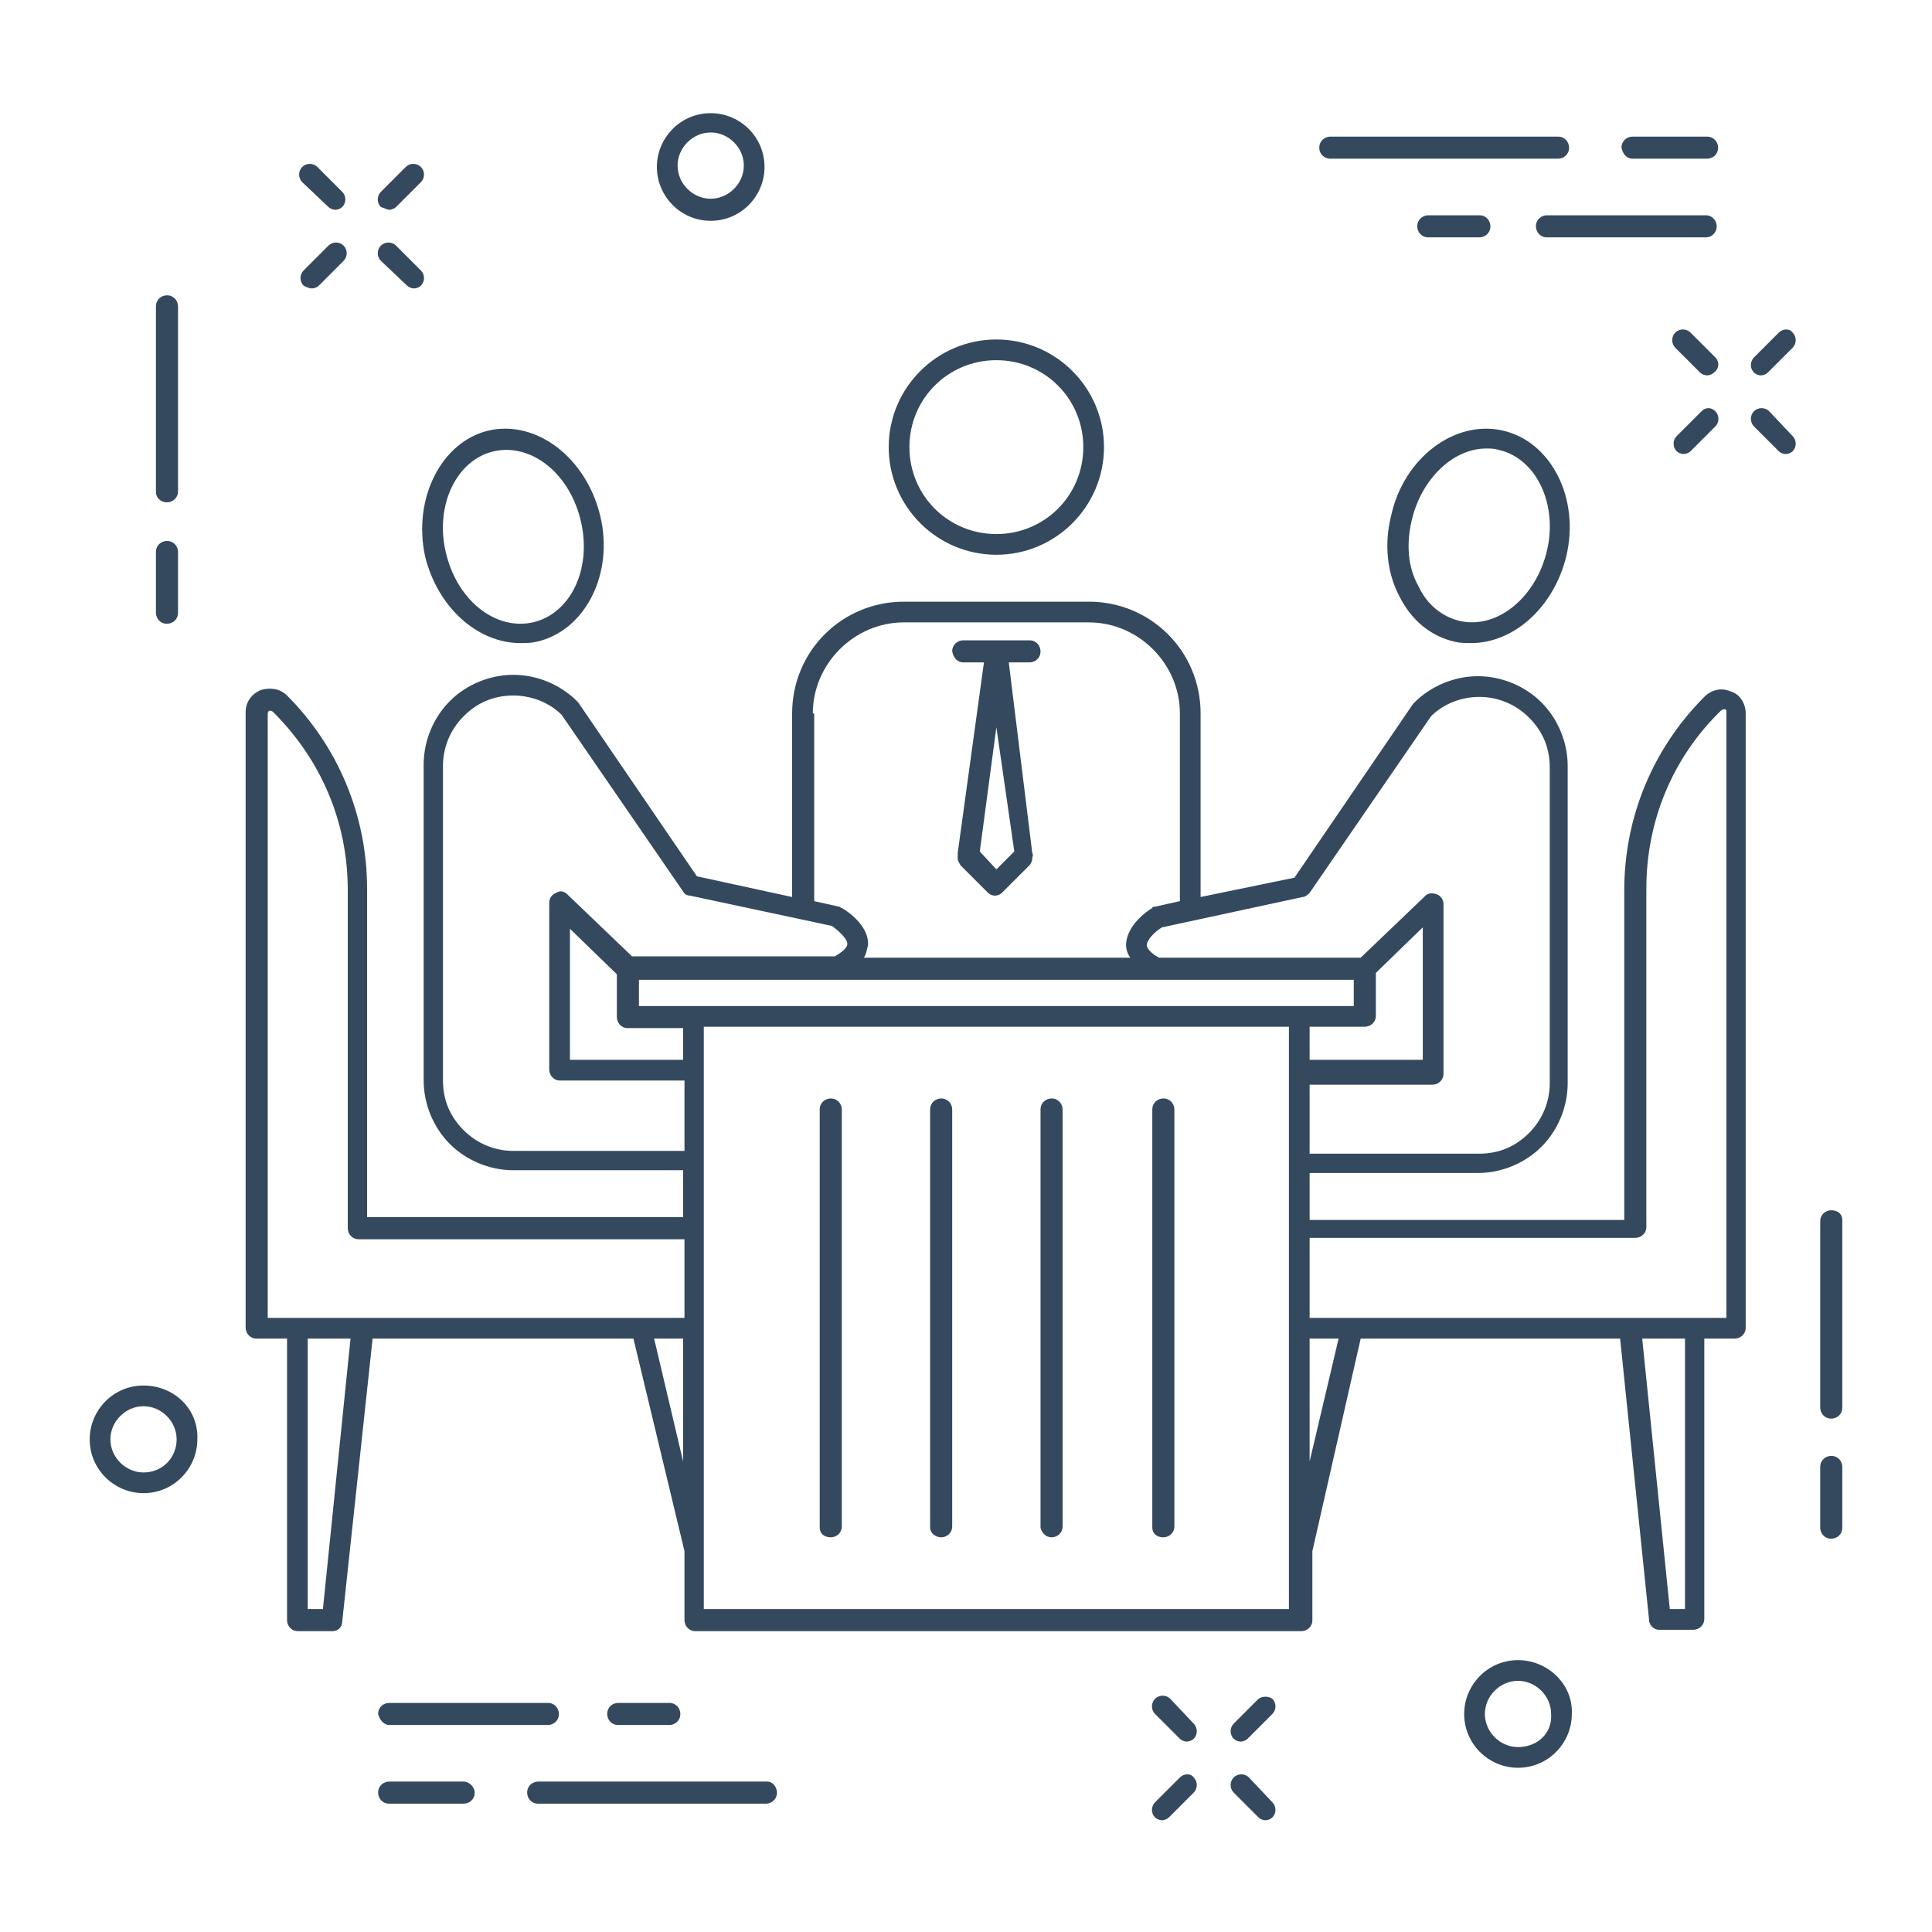
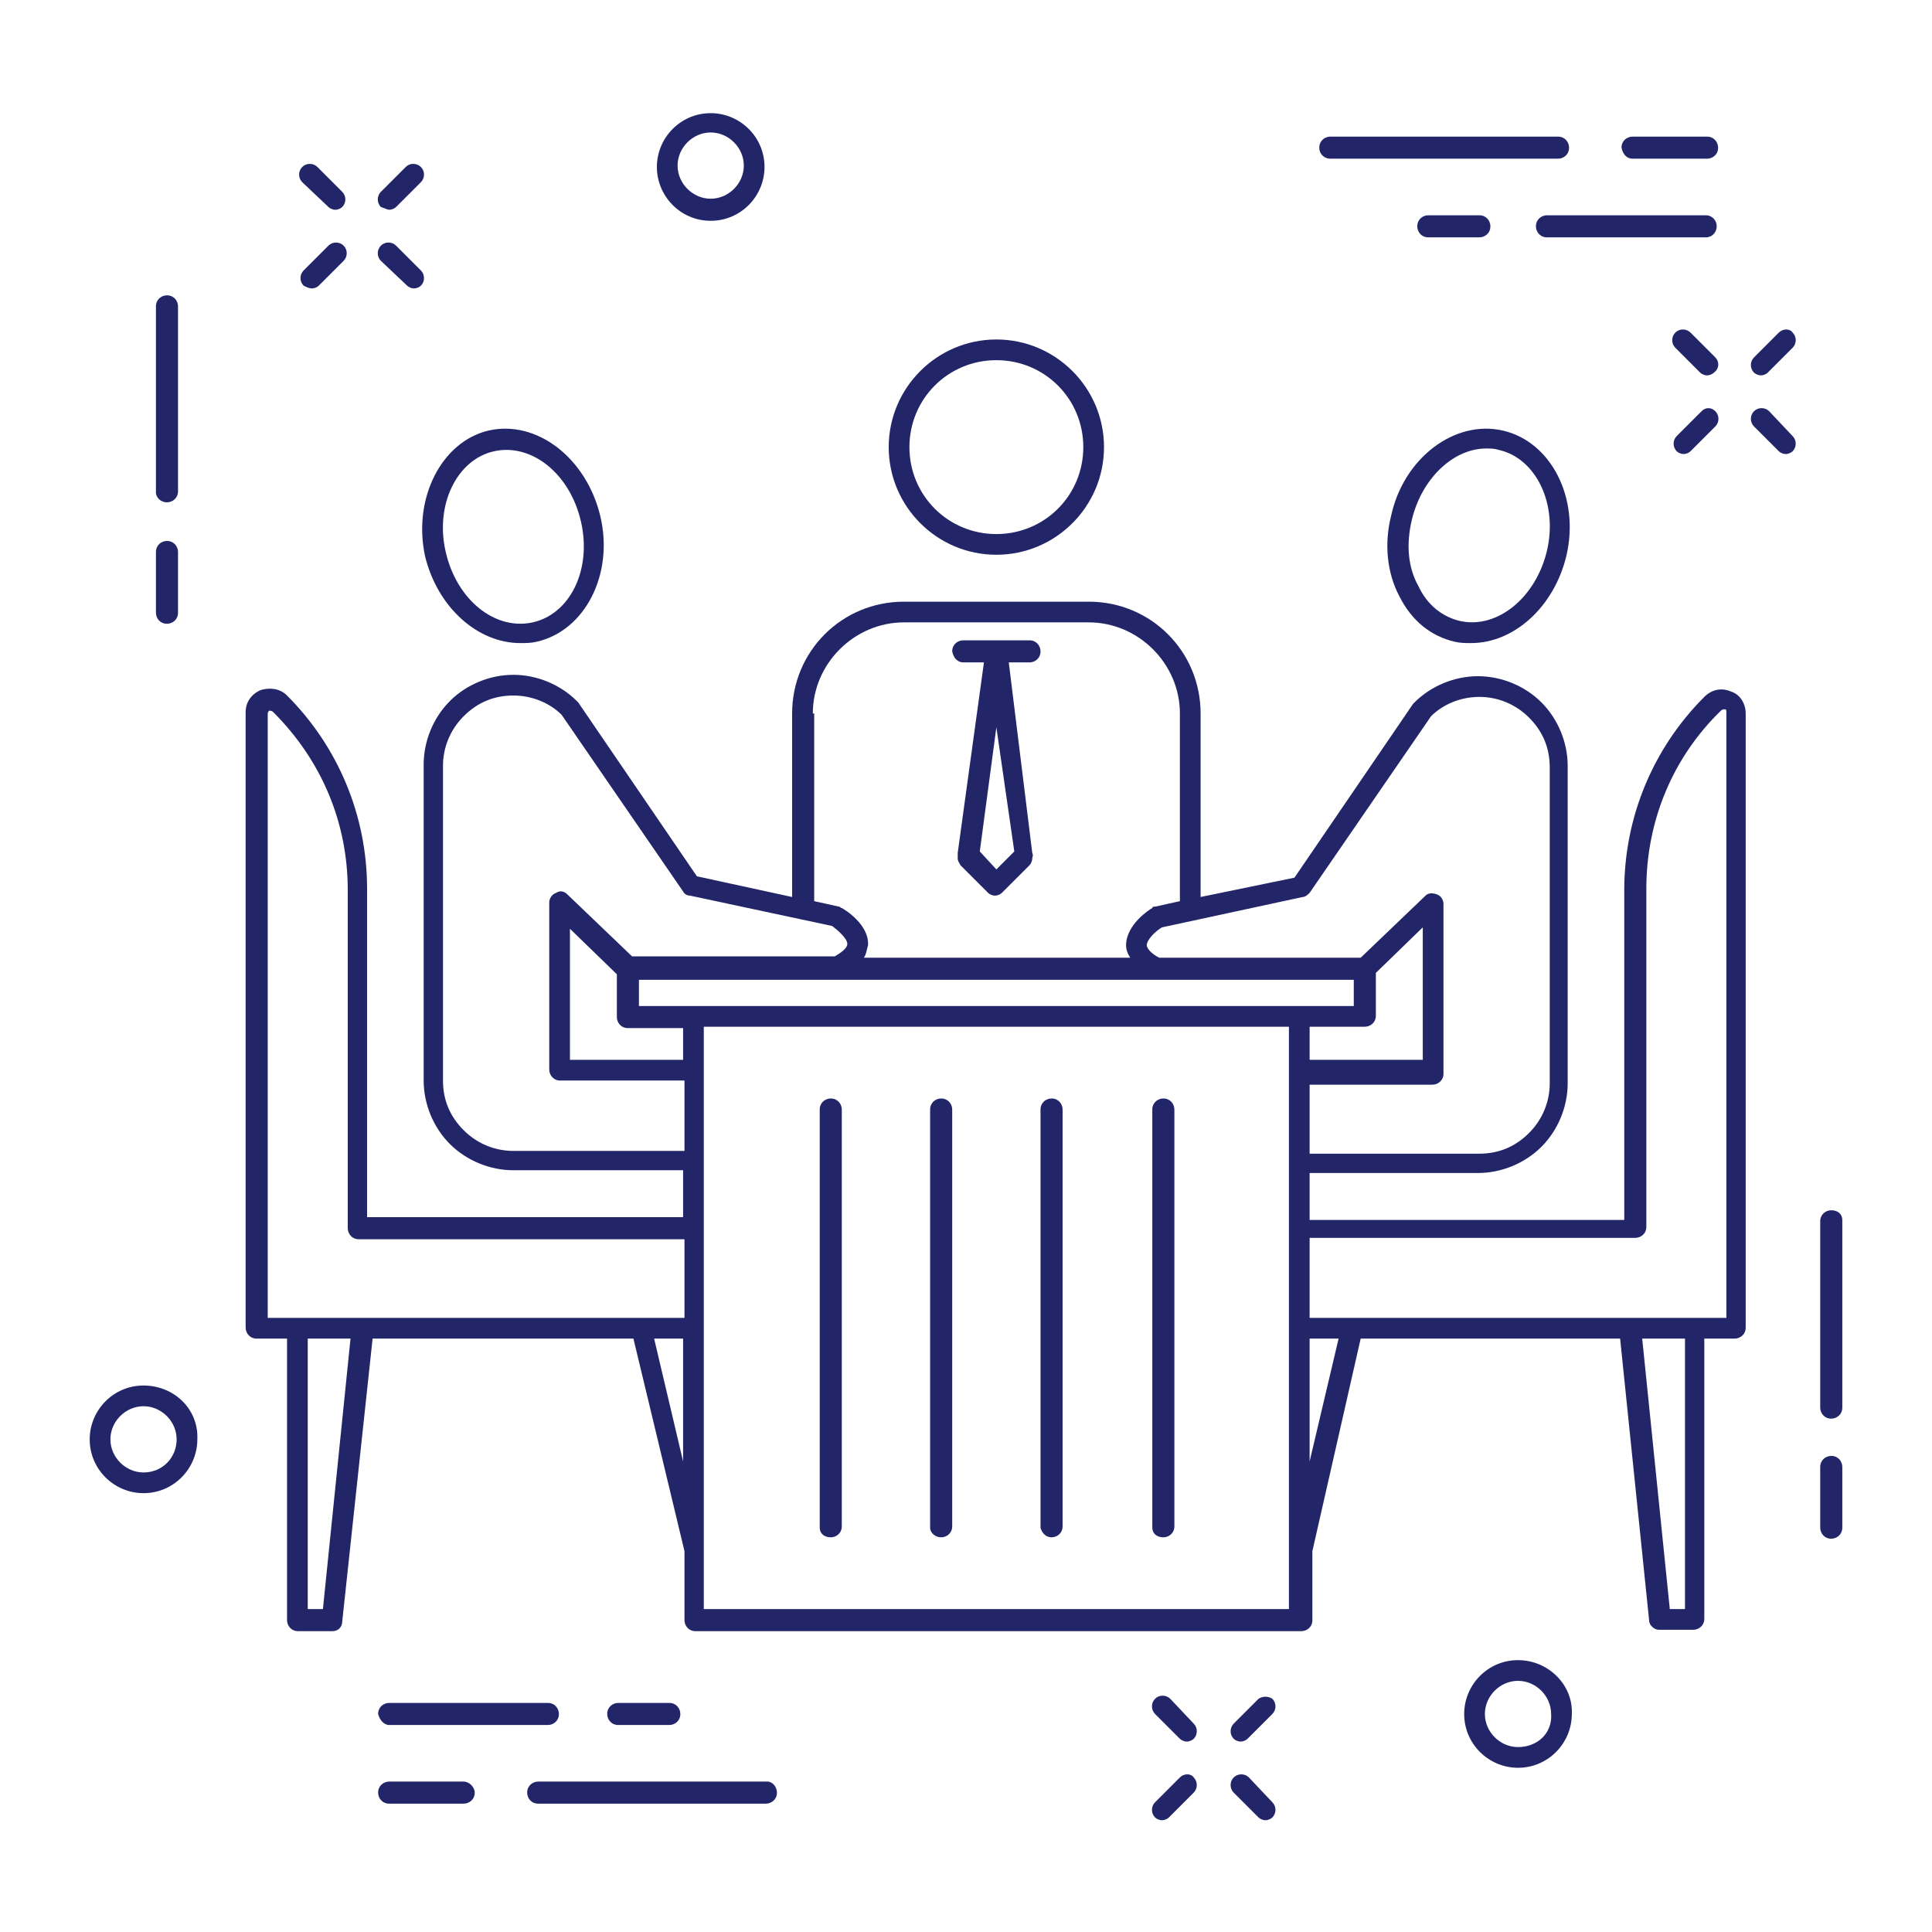
<svg xmlns="http://www.w3.org/2000/svg" width="140px" height="140px" viewBox="0 0 140 140" version="1.1">
  <defs />
-   <g id="Page-1" stroke="none" stroke-width="1" fill="#34495e" fill-rule="evenodd">
-     <g id="advisory-board" fill-rule="nonzero" fill="#34495e">
+   <g id="Page-1" stroke="none" stroke-width="1" fill="#222669" fill-rule="evenodd">
+     <g id="advisory-board" fill-rule="nonzero" fill="#222669">
      <g id="noun_749626_cc" transform="translate(6, 8)">
        <g id="Page-1">
          <g>
            <g id="noun_749626_cc">
              <g id="Group">
                <path d="M6.1,28.4 C6.5,28.4 6.9,28.1 6.9,27.6 L6.9,14.2 C6.9,13.8 6.6,13.4 6.1,13.4 C5.7,13.4 5.3,13.7 5.3,14.2 L5.3,27.7 C5.3,28 5.6,28.4 6.1,28.4 Z" id="Shape" />
                <path d="M6.1,37.2 C6.5,37.2 6.9,36.9 6.9,36.4 L6.9,32 C6.9,31.6 6.6,31.2 6.1,31.2 C5.7,31.2 5.3,31.5 5.3,32 L5.3,36.4 C5.3,36.8 5.6,37.2 6.1,37.2 Z" id="Shape" />
                <path d="M126.7,79.7 C126.3,79.7 125.9,80 125.9,80.5 L125.9,94 C125.9,94.4 126.2,94.8 126.7,94.8 C127.1,94.8 127.5,94.5 127.5,94 L127.5,80.4 C127.5,80 127.2,79.7 126.7,79.7 Z" id="Shape" />
                <path d="M126.7,97.5 C126.3,97.5 125.9,97.8 125.9,98.3 L125.9,102.7 C125.9,103.1 126.2,103.5 126.7,103.5 C127.1,103.5 127.5,103.2 127.5,102.7 L127.5,98.3 C127.5,97.9 127.2,97.5 126.7,97.5 Z" id="Shape" />
                <path d="M17.8,7 C17.9,7.1 18.1,7.2 18.3,7.2 C18.5,7.2 18.7,7.1 18.8,7 C19.1,6.7 19.1,6.2 18.8,5.9 L17,4.1 C16.7,3.8 16.2,3.8 15.9,4.1 C15.6,4.4 15.6,4.9 15.9,5.2 L17.8,7 Z" id="Shape" />
                <path d="M23.5,12.7 C23.6,12.8 23.8,12.9 24,12.9 C24.2,12.9 24.4,12.8 24.5,12.7 C24.8,12.4 24.8,11.9 24.5,11.6 L22.7,9.8 C22.4,9.5 21.9,9.5 21.6,9.8 C21.3,10.1 21.3,10.6 21.6,10.9 L23.5,12.7 Z" id="Shape" />
                <path d="M16.6,12.9 C16.8,12.9 17,12.8 17.1,12.7 L18.9,10.9 C19.2,10.6 19.2,10.1 18.9,9.8 C18.6,9.5 18.1,9.5 17.8,9.8 L16,11.6 C15.7,11.9 15.7,12.4 16,12.7 C16.2,12.8 16.4,12.9 16.6,12.9 Z" id="Shape" />
                <path d="M22.2,7.2 C22.4,7.2 22.6,7.1 22.7,7 L24.5,5.2 C24.8,4.9 24.8,4.4 24.5,4.1 C24.2,3.8 23.7,3.8 23.4,4.1 L21.6,5.9 C21.3,6.2 21.3,6.7 21.6,7 C21.9,7.1 22.1,7.2 22.2,7.2 Z" id="Shape" />
                <path d="M78.8,115.1 C78.5,114.8 78,114.8 77.7,115.1 C77.4,115.4 77.4,115.9 77.7,116.2 L79.5,118 C79.6,118.1 79.8,118.2 80,118.2 C80.2,118.2 80.4,118.1 80.5,118 C80.8,117.7 80.8,117.2 80.5,116.9 L78.8,115.1 Z" id="Shape" />
                <path d="M84.5,120.8 C84.2,120.5 83.7,120.5 83.4,120.8 C83.1,121.1 83.1,121.6 83.4,121.9 L85.2,123.7 C85.3,123.8 85.5,123.9 85.7,123.9 C85.9,123.9 86.1,123.8 86.2,123.7 C86.5,123.4 86.5,122.9 86.2,122.6 L84.5,120.8 Z" id="Shape" />
                <path d="M79.5,120.8 L77.7,122.6 C77.4,122.9 77.4,123.4 77.7,123.7 C77.8,123.8 78,123.9 78.2,123.9 C78.4,123.9 78.6,123.8 78.7,123.7 L80.5,121.9 C80.8,121.6 80.8,121.1 80.5,120.8 C80.3,120.5 79.8,120.5 79.5,120.8 Z" id="Shape" />
                <path d="M85.2,115.1 L83.4,116.9 C83.1,117.2 83.1,117.7 83.4,118 C83.5,118.1 83.7,118.2 83.9,118.2 C84.1,118.2 84.3,118.1 84.4,118 L86.2,116.2 C86.5,115.9 86.5,115.4 86.2,115.1 C85.9,114.9 85.5,114.9 85.2,115.1 Z" id="Shape" />
                <path d="M118.3,17.9 L116.5,16.1 C116.2,15.8 115.7,15.8 115.4,16.1 C115.1,16.4 115.1,16.9 115.4,17.2 L117.2,19 C117.3,19.1 117.5,19.2 117.7,19.2 C117.9,19.2 118.1,19.1 118.2,19 C118.6,18.7 118.6,18.2 118.3,17.9 Z" id="Shape" />
                <path d="M122.2,21.8 C121.9,21.5 121.4,21.5 121.1,21.8 C120.8,22.1 120.8,22.6 121.1,22.9 L122.9,24.7 C123,24.8 123.2,24.9 123.4,24.9 C123.6,24.9 123.8,24.8 123.9,24.7 C124.2,24.4 124.2,23.9 123.9,23.6 L122.2,21.8 Z" id="Shape" />
                <path d="M117.3,21.8 L115.5,23.6 C115.2,23.9 115.2,24.4 115.5,24.7 C115.6,24.8 115.8,24.9 116,24.9 C116.2,24.9 116.4,24.8 116.5,24.7 L118.3,22.9 C118.6,22.6 118.6,22.1 118.3,21.8 C118,21.5 117.6,21.5 117.3,21.8 Z" id="Shape" />
                <path d="M122.9,16.1 L121.1,17.9 C120.8,18.2 120.8,18.7 121.1,19 C121.2,19.1 121.4,19.2 121.6,19.2 C121.8,19.2 122,19.1 122.1,19 L123.9,17.2 C124.2,16.9 124.2,16.4 123.9,16.1 C123.7,15.8 123.2,15.8 122.9,16.1 Z" id="Shape" />
                <path d="M45.5,8 C47.7,8 49.4,6.2 49.4,4.1 C49.4,1.9 47.6,0.2 45.5,0.2 C43.3,0.2 41.6,2 41.6,4.1 C41.6,6.2 43.3,8 45.5,8 Z M45.5,1.6 C46.8,1.6 47.9,2.7 47.9,4 C47.9,5.3 46.8,6.4 45.5,6.4 C44.2,6.4 43.1,5.3 43.1,4 C43.1,2.7 44.2,1.6 45.5,1.6 Z" id="Shape" />
                <path d="M104,112.3 C101.8,112.3 100.1,114.1 100.1,116.2 C100.1,118.4 101.9,120.1 104,120.1 C106.2,120.1 107.9,118.3 107.9,116.2 C108,114.1 106.2,112.3 104,112.3 Z M104,118.6 C102.7,118.6 101.6,117.5 101.6,116.2 C101.6,114.9 102.7,113.8 104,113.8 C105.3,113.8 106.4,114.9 106.4,116.2 C106.5,117.6 105.4,118.6 104,118.6 Z" id="Shape" />
                <path d="M4.4,92.4 C2.2,92.4 0.5,94.2 0.5,96.3 C0.5,98.5 2.3,100.2 4.4,100.2 C6.6,100.2 8.3,98.4 8.3,96.3 C8.4,94.1 6.6,92.4 4.4,92.4 Z M4.4,98.7 C3.1,98.7 2,97.6 2,96.3 C2,95 3.1,93.9 4.4,93.9 C5.7,93.9 6.8,95 6.8,96.3 C6.8,97.6 5.8,98.7 4.4,98.7 Z" id="Shape" />
                <path d="M90.4,3.5 L106.9,3.5 C107.3,3.5 107.7,3.2 107.7,2.7 C107.7,2.3 107.4,1.9 106.9,1.9 L90.4,1.9 C90,1.9 89.6,2.2 89.6,2.7 C89.6,3.2 90,3.5 90.4,3.5 Z" id="Shape" />
                <path d="M112.3,3.5 L117.7,3.5 C118.1,3.5 118.5,3.2 118.5,2.7 C118.5,2.3 118.2,1.9 117.7,1.9 L112.3,1.9 C111.9,1.9 111.5,2.2 111.5,2.7 C111.6,3.2 111.9,3.5 112.3,3.5 Z" id="Shape" />
                <path d="M118.4,8.4 C118.4,8 118.1,7.6 117.6,7.6 L106.1,7.6 C105.7,7.6 105.3,7.9 105.3,8.4 C105.3,8.8 105.6,9.2 106.1,9.2 L117.6,9.2 C118.1,9.2 118.4,8.8 118.4,8.4 Z" id="Shape" />
                <path d="M101.2,9.2 C101.6,9.2 102,8.9 102,8.4 C102,8 101.7,7.6 101.2,7.6 L97.5,7.6 C97.1,7.6 96.7,7.9 96.7,8.4 C96.7,8.8 97,9.2 97.5,9.2 L101.2,9.2 Z" id="Shape" />
                <path d="M49.6,121.1 L33,121.1 C32.6,121.1 32.2,121.4 32.2,121.9 C32.2,122.3 32.5,122.7 33,122.7 L49.5,122.7 C49.9,122.7 50.3,122.4 50.3,121.9 C50.3,121.5 50,121.1 49.6,121.1 Z" id="Shape" />
                <path d="M27.6,121.1 L22.2,121.1 C21.8,121.1 21.4,121.4 21.4,121.9 C21.4,122.3 21.7,122.7 22.2,122.7 L27.6,122.7 C28,122.7 28.4,122.4 28.4,121.9 C28.4,121.5 28,121.1 27.6,121.1 Z" id="Shape" />
                <path d="M22.2,117 L33.7,117 C34.1,117 34.5,116.7 34.5,116.2 C34.5,115.8 34.2,115.4 33.7,115.4 L22.2,115.4 C21.8,115.4 21.4,115.7 21.4,116.2 C21.5,116.6 21.8,117 22.2,117 Z" id="Shape" />
                <path d="M42.5,117 C42.9,117 43.3,116.7 43.3,116.2 C43.3,115.8 43,115.4 42.5,115.4 L38.8,115.4 C38.4,115.4 38,115.7 38,116.2 C38,116.6 38.3,117 38.8,117 L42.5,117 Z" id="Shape" />
                <path d="M95.4,35.2 C96.3,37 97.7,38.1 99.4,38.5 C99.8,38.6 100.2,38.6 100.6,38.6 C103.7,38.6 106.6,36 107.5,32.3 L107.5,32.3 C108.5,28.1 106.4,24 102.9,23.2 C99.4,22.4 95.7,25.2 94.8,29.4 C94.3,31.4 94.5,33.5 95.4,35.2 Z M96.3,29.7 C97,26.7 99.3,24.5 101.7,24.5 C102,24.5 102.3,24.5 102.6,24.6 C105.3,25.2 106.9,28.5 106.1,31.9 C105.3,35.3 102.5,37.6 99.8,37 C98.5,36.7 97.4,35.8 96.8,34.5 C96,33.1 95.9,31.4 96.3,29.7 Z" id="Shape" />
                <path d="M119.4,42.1 C118.7,41.8 118,42 117.5,42.5 C113.8,46.2 111.7,51.2 111.7,56.5 L111.7,80.4 L88.9,80.4 L88.9,77 L101.1,77 C102.8,77 104.5,76.3 105.7,75.1 C106.9,73.9 107.6,72.2 107.6,70.5 L107.6,47.5 C107.6,45.8 106.9,44.1 105.7,42.9 C104.5,41.7 102.8,41 101.1,41 C99.4,41 97.7,41.7 96.5,42.9 L96.4,43 L87.8,55.6 L81,57 L81,43.7 C81,39.2 77.4,35.6 72.9,35.6 L59.5,35.6 C55,35.6 51.4,39.2 51.4,43.7 L51.4,57 L44.5,55.5 L35.9,42.9 L35.8,42.8 C34.6,41.6 32.9,40.9 31.2,40.9 C29.5,40.9 27.8,41.6 26.6,42.8 C25.4,44 24.7,45.7 24.7,47.4 L24.7,70.3 C24.7,72 25.4,73.7 26.6,74.9 C27.8,76.1 29.5,76.8 31.2,76.8 L43.5,76.8 L43.5,80.2 L20.6,80.2 L20.6,56.4 C20.6,51.1 18.5,46.1 14.8,42.4 C14.3,41.9 13.6,41.8 12.9,42 C12.2,42.3 11.8,42.9 11.8,43.6 L11.8,88.2 C11.8,88.6 12.1,89 12.6,89 L14.8,89 L14.8,109.4 C14.8,109.8 15.1,110.2 15.6,110.2 L18.1,110.2 C18.5,110.2 18.8,109.9 18.8,109.5 L21,89 L39.9,89 L43.6,104.4 L43.6,109.4 C43.6,109.8 43.9,110.2 44.4,110.2 L88.3,110.2 C88.7,110.2 89.1,109.9 89.1,109.4 L89.1,104.4 L92.6,89 L111.4,89 L113.5,109.4 C113.5,109.8 113.9,110.1 114.2,110.1 L116.7,110.1 C117.1,110.1 117.5,109.8 117.5,109.3 L117.5,89 L119.7,89 C120.1,89 120.5,88.7 120.5,88.2 L120.5,43.7 C120.5,43 120.1,42.3 119.4,42.1 Z M17.4,108.6 L16.3,108.6 L16.3,89 L19.4,89 L17.4,108.6 Z M43.5,97.9 L41.4,89 L43.5,89 L43.5,97.9 Z M43.5,87.5 L20.3,87.5 L15.6,87.5 L13.4,87.5 L13.4,43.7 C13.4,43.6 13.5,43.5 13.5,43.5 C13.6,43.5 13.7,43.5 13.8,43.6 C17.3,47.1 19.2,51.6 19.2,56.5 L19.2,81 C19.2,81.4 19.5,81.8 20,81.8 L43.6,81.8 L43.6,87.5 L43.5,87.5 Z M88.4,57 C88.6,57 88.8,56.8 88.9,56.7 L97.7,43.9 C98.6,43 99.9,42.5 101.2,42.5 C102.5,42.5 103.8,43 104.8,44 C105.8,45 106.3,46.2 106.3,47.6 L106.3,70.5 C106.3,71.8 105.8,73.1 104.8,74.1 C103.8,75.1 102.6,75.6 101.2,75.6 L88.9,75.6 L88.9,70.6 L97.8,70.6 C98.2,70.6 98.6,70.3 98.6,69.8 L98.6,69.8 L98.6,69.8 L98.6,57.5 C98.6,57.2 98.4,56.9 98.1,56.8 C97.8,56.7 97.5,56.7 97.3,56.9 L92.6,61.4 L87.2,61.4 L78,61.4 C77.4,61.1 77.1,60.7 77.1,60.5 C77.1,60.1 77.7,59.5 78.2,59.2 L88.4,57 Z M88.9,68.8 L88.9,66.4 L92.9,66.4 C93.3,66.4 93.7,66.1 93.7,65.6 L93.7,62.5 L97.1,59.2 L97.1,68.8 L88.9,68.8 Z M52.9,43.7 C52.9,40.1 55.9,37.1 59.5,37.1 L72.9,37.1 C76.5,37.1 79.5,40.1 79.5,43.7 L79.5,57.3 L77.7,57.7 C77.6,57.7 77.5,57.7 77.5,57.8 C77.3,57.9 75.6,59 75.6,60.5 C75.6,60.8 75.7,61.1 75.9,61.4 L56.6,61.4 C56.8,61.1 56.8,60.8 56.9,60.5 C57,59 55.2,57.9 55,57.8 C54.9,57.8 54.9,57.7 54.8,57.7 L53,57.3 L53,43.7 L52.9,43.7 Z M43.5,75.4 L31.2,75.4 C29.9,75.4 28.6,74.9 27.6,73.9 C26.6,72.9 26.1,71.7 26.1,70.3 L26.1,47.5 C26.1,46.2 26.6,44.9 27.6,43.9 C28.6,42.9 29.8,42.4 31.2,42.4 C32.5,42.4 33.8,42.9 34.7,43.8 L43.5,56.6 C43.6,56.8 43.8,56.9 44,56.9 L54.3,59.1 C54.7,59.4 55.4,60 55.4,60.4 C55.4,60.7 55,61 54.5,61.3 L45.2,61.3 L39.8,61.3 L35.1,56.8 C34.9,56.6 34.6,56.5 34.3,56.7 C34,56.8 33.8,57.1 33.8,57.4 L33.8,69.5 C33.8,69.9 34.1,70.3 34.6,70.3 L34.7,70.3 L43.6,70.3 L43.6,75.4 L43.5,75.4 Z M43.5,68.8 L35.3,68.8 L35.3,59.3 L38.7,62.6 L38.7,65.7 C38.7,66.1 39,66.5 39.5,66.5 L43.5,66.5 L43.5,68.8 L43.5,68.8 Z M87.4,108.6 L45,108.6 L45,66.4 L87.4,66.4 L87.4,108.6 Z M88.2,64.9 L44.3,64.9 L40.3,64.9 L40.3,63 L45.4,63 L54.6,63 L54.6,63 L54.6,63 L77.8,63 L77.8,63 L77.8,63 L87,63 L92.1,63 L92.1,64.9 L88.2,64.9 Z M88.9,97.9 L88.9,89 L91,89 L88.9,97.9 Z M116.1,108.6 L115,108.6 L113,89 L116.1,89 L116.1,108.6 Z M119,87.5 L116.8,87.5 L112.1,87.5 L88.9,87.5 L88.9,81.7 L112.5,81.7 C112.9,81.7 113.3,81.4 113.3,80.9 L113.3,56.4 C113.3,51.5 115.2,46.9 118.7,43.5 C118.8,43.4 118.9,43.4 119,43.4 C119.1,43.4 119.1,43.5 119.1,43.6 L119.1,87.5 L119,87.5 Z" id="Shape" />
                <path d="M24.8,32.3 L24.8,32.3 C25.7,36 28.6,38.6 31.7,38.6 C32.1,38.6 32.5,38.6 32.9,38.5 C36.4,37.7 38.5,33.6 37.5,29.4 C36.5,25.2 32.9,22.4 29.4,23.2 C26,24 23.9,28.1 24.8,32.3 Z M29.8,24.7 C32.5,24.1 35.3,26.3 36.1,29.8 C36.9,33.3 35.3,36.5 32.6,37.1 C29.9,37.7 27.1,35.5 26.3,32 L26.3,32 C25.5,28.6 27.1,25.3 29.8,24.7 Z" id="Shape" />
                <path d="M54.2,103.4 C54.6,103.4 55,103.1 55,102.6 L55,72.4 C55,72 54.7,71.6 54.2,71.6 C53.8,71.6 53.4,71.9 53.4,72.4 L53.4,102.7 C53.4,103.1 53.7,103.4 54.2,103.4 Z" id="Shape" />
                <path d="M62.2,103.4 C62.6,103.4 63,103.1 63,102.6 L63,72.4 C63,72 62.7,71.6 62.2,71.6 C61.8,71.6 61.4,71.9 61.4,72.4 L61.4,102.7 C61.4,103.1 61.8,103.4 62.2,103.4 Z" id="Shape" />
                <path d="M70.2,103.4 C70.6,103.4 71,103.1 71,102.6 L71,72.4 C71,72 70.7,71.6 70.2,71.6 C69.8,71.6 69.4,71.9 69.4,72.4 L69.4,102.7 C69.5,103.1 69.8,103.4 70.2,103.4 Z" id="Shape" />
                <path d="M78.3,103.4 C78.7,103.4 79.1,103.1 79.1,102.6 L79.1,72.4 C79.1,72 78.8,71.6 78.3,71.6 C77.9,71.6 77.5,71.9 77.5,72.4 L77.5,102.7 C77.5,103.1 77.8,103.4 78.3,103.4 Z" id="Shape" />
                <path d="M66.2,32.2 C70.5,32.2 74,28.7 74,24.4 C74,20.1 70.5,16.6 66.2,16.6 C61.9,16.6 58.4,20.1 58.4,24.4 C58.4,28.7 61.9,32.2 66.2,32.2 Z M66.2,18.1 C69.7,18.1 72.5,20.9 72.5,24.4 C72.5,27.9 69.7,30.7 66.2,30.7 C62.7,30.7 59.9,27.9 59.9,24.4 C59.9,20.9 62.7,18.1 66.2,18.1 Z" id="Shape" />
                <path d="M63.8,40 L65.3,40 L63.4,53.8 L63.4,54.2 C63.4,54.4 63.5,54.5 63.6,54.7 L65.6,56.7 C65.7,56.8 65.9,56.9 66.1,56.9 C66.3,56.9 66.5,56.8 66.6,56.7 L68.6,54.7 C68.7,54.6 68.8,54.4 68.8,54.2 C68.8,54.1 68.9,54 68.8,53.8 L67.1,40 L68.6,40 C69,40 69.4,39.7 69.4,39.2 C69.4,38.8 69.1,38.4 68.6,38.4 L63.8,38.4 C63.4,38.4 63,38.7 63,39.2 C63.1,39.7 63.4,40 63.8,40 Z M67.5,53.7 L66.2,55 L65,53.7 L66.2,44.7 L67.5,53.7 Z" id="Shape" />
              </g>
            </g>
          </g>
        </g>
      </g>
    </g>
  </g>
</svg>
